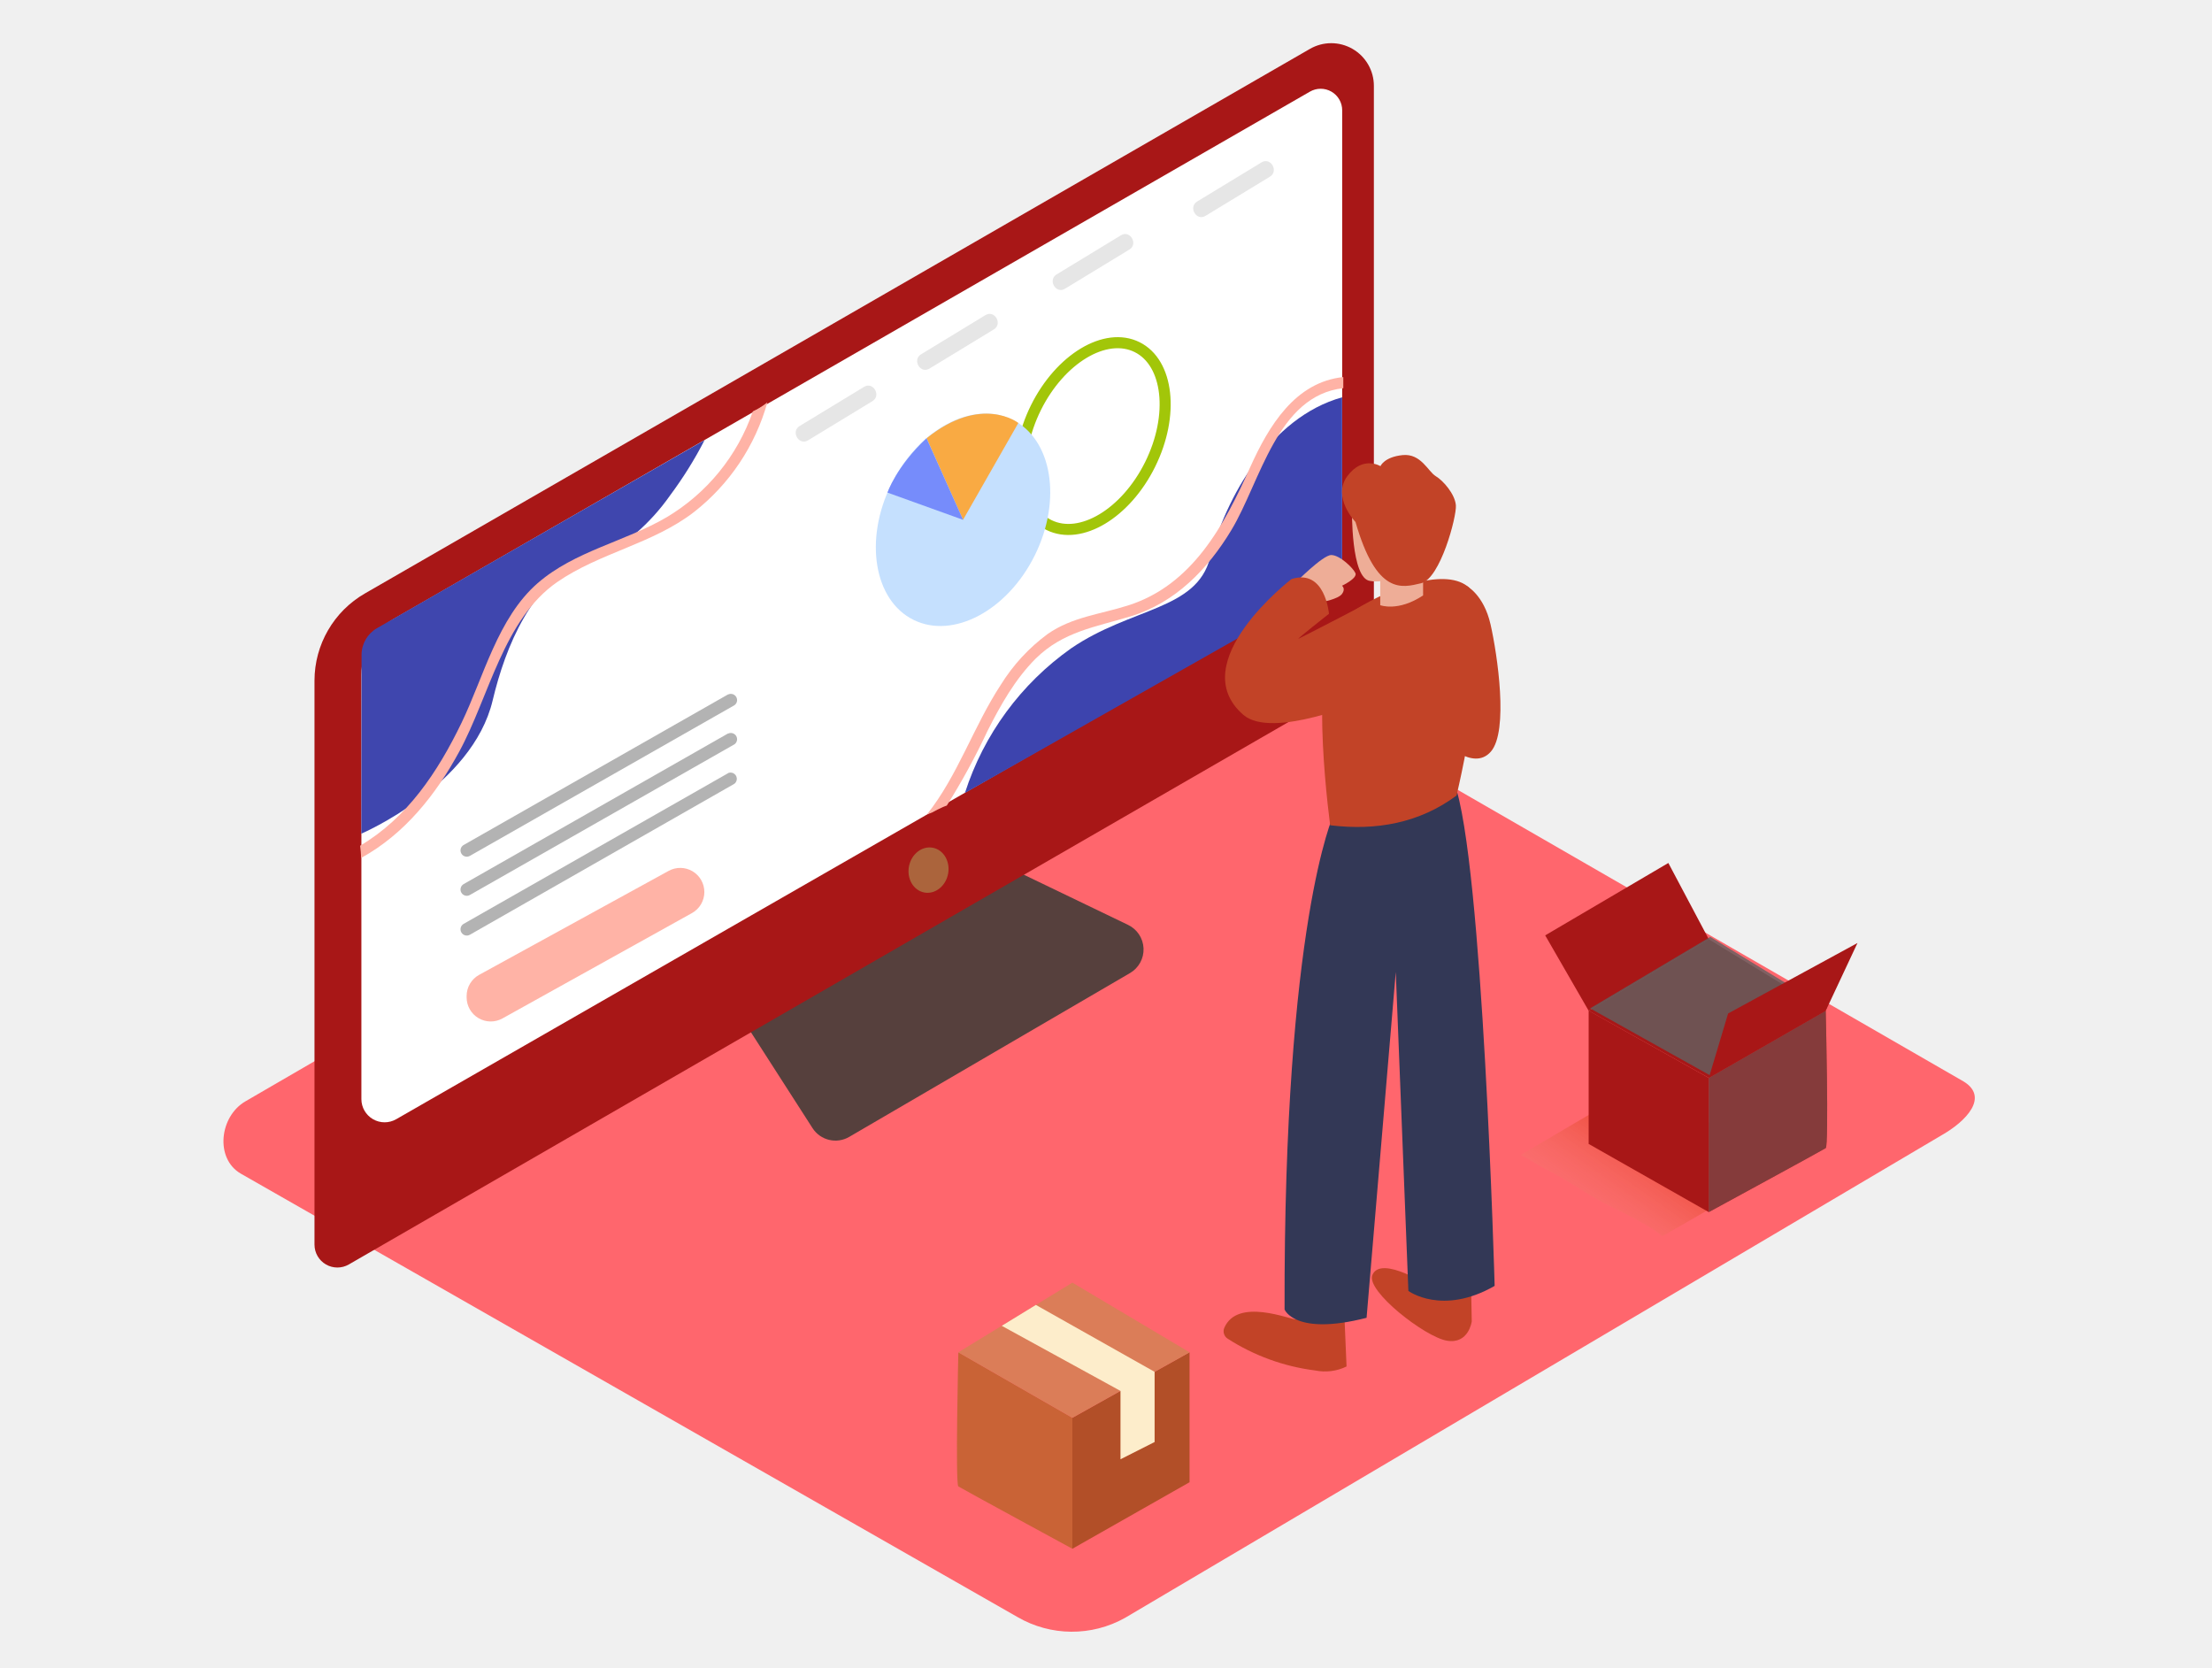
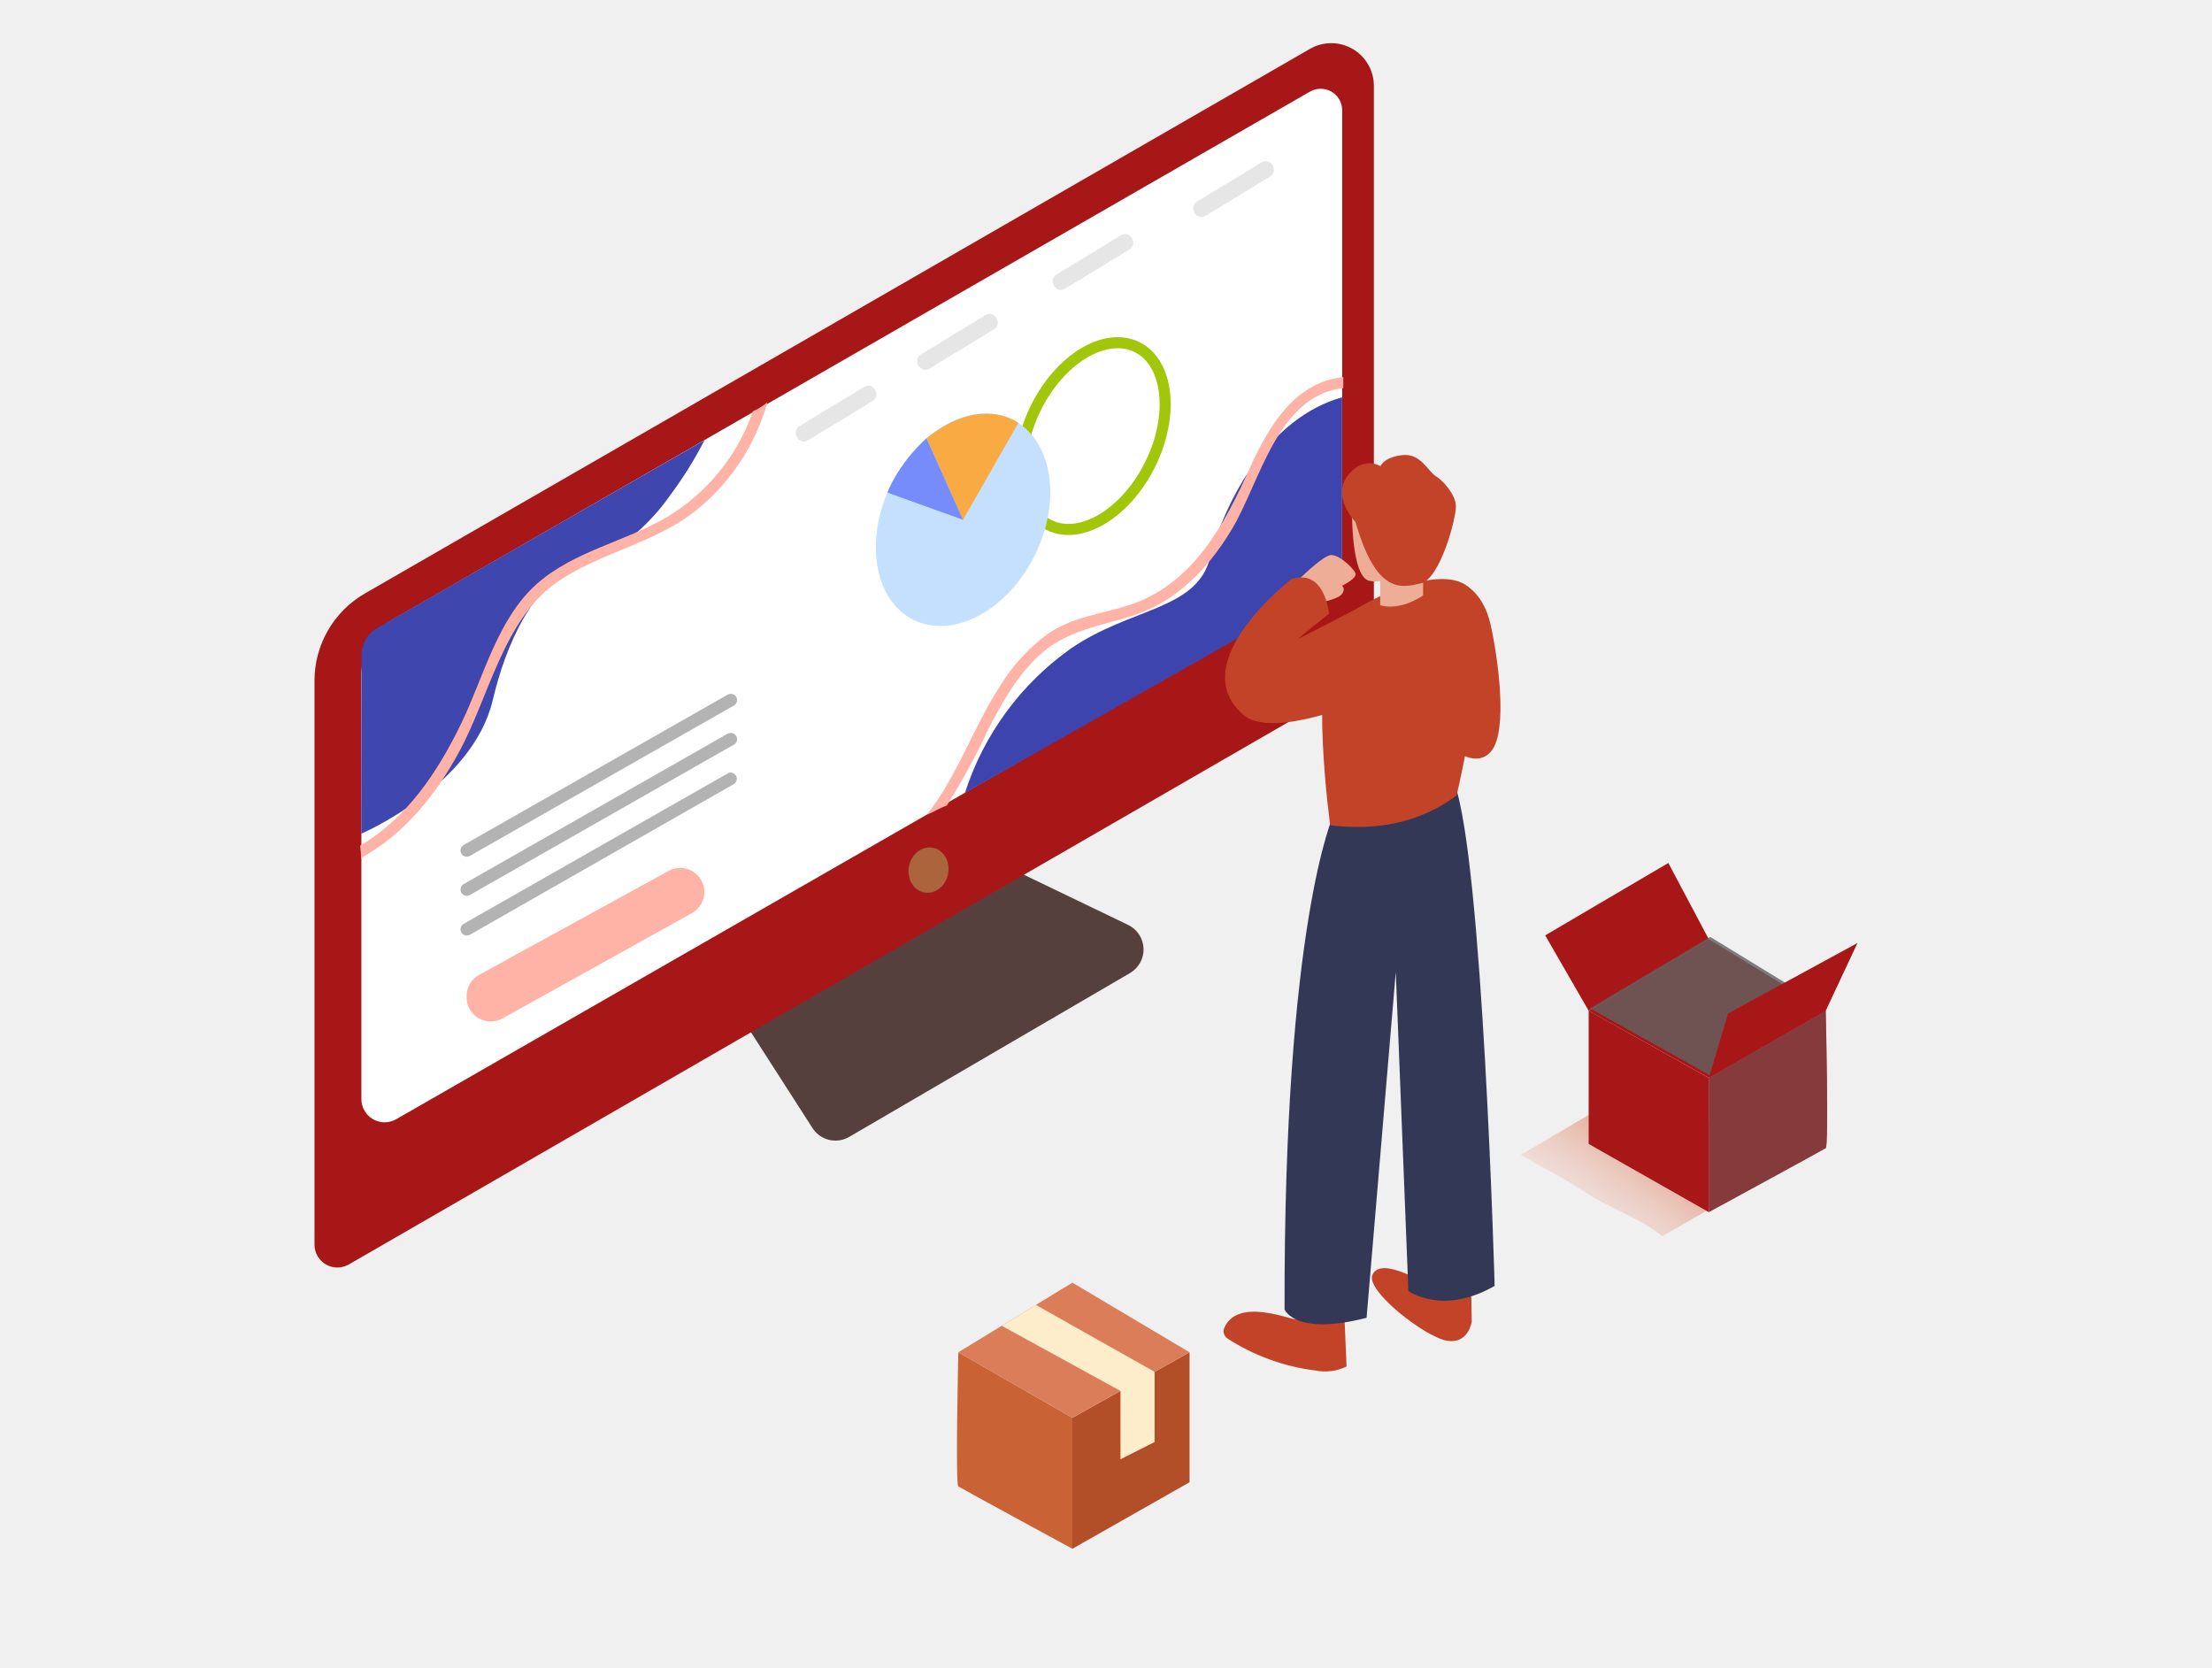
<svg xmlns="http://www.w3.org/2000/svg" id="Layer_2" data-name="Layer 2" viewBox="0 0 400 300" width="406" height="306" class="illustration styles_illustrationTablet__1DWOa">
  <defs>
    <linearGradient id="linear-gradient" x1="283.5" y1="234.25" x2="300.16" y2="210.55" gradientUnits="userSpaceOnUse">
      <stop offset="0" stop-color="#fff" stop-opacity="0" />
      <stop offset="1" stop-color="#d43500" />
    </linearGradient>
  </defs>
-   <path d="M203.45,291.79l147.5-87.17c4.7-2.64,8.72-7,4.15-9.8l-148-85.31c-2.22-1.38-5.59-2.28-7.85-1L44.38,198.4c-4.7,2.73-5.54,10.34-.84,13.07L184,291.65A19.61,19.61,0,0,0,203.45,291.79Z" fill="#ff666d" />
+   <path d="M203.45,291.79l147.5-87.17c4.7-2.64,8.72-7,4.15-9.8l-148-85.31c-2.22-1.38-5.59-2.28-7.85-1L44.38,198.4c-4.7,2.73-5.54,10.34-.84,13.07L184,291.65A19.61,19.61,0,0,0,203.45,291.79Z" fill="#0000" />
  <path d="M182.56,156.18,204,166.5a4.93,4.93,0,0,1,.35,8.7l-50.79,29.63a4.93,4.93,0,0,1-6.63-1.59L134.57,184" fill="#56403d" />
  <path d="M66,106.56,236.88,8.1a7.71,7.71,0,0,1,11.56,6.68V117.2a6.41,6.41,0,0,1-3.2,5.55L63.07,227.9a4.14,4.14,0,0,1-6.2-3.58v-102A18.2,18.2,0,0,1,66,106.56Z" fill="#a81717" />
  <path d="M236.86,15.84,71.17,111.18a11.62,11.62,0,0,0-5.82,10.07V198a4.2,4.2,0,0,0,6.28,3.64l169-97a4.14,4.14,0,0,0,2.08-3.59V19.22A3.89,3.89,0,0,0,236.86,15.84Z" fill="#fff" />
  <ellipse cx="167.92" cy="156.6" rx="4.12" ry="3.6" transform="translate(-17.62 291.87) rotate(-79.1)" fill="#ab643c" />
  <path d="M174.49,142.64a51.14,51.14,0,0,1,19.22-26.16c10.87-7.42,22.61-6.86,25.1-16.32,2.82-10.75,10.78-25.41,23.89-29.06v29.23a6.26,6.26,0,0,1-3.17,5.45Z" fill="#3d44ae" />
  <path d="M65.34,150s20.07-8.59,23.75-24.1c2.34-9.84,7.13-21.46,17-25.95,3-1.38,6.22-2.08,8.85-4.22a37.89,37.89,0,0,0,6.23-6.89,71.06,71.06,0,0,0,6.24-10l-59.23,34a5.57,5.57,0,0,0-2.8,4.83Z" fill="#3f46ae" />
  <path d="M242.91,68.23c0-.26,0-.52,0-.79-8.69.9-13.48,8.82-16.84,16.31-4.69,10.47-10.43,21.31-22.13,25-5,1.59-10.06,2.06-14.48,5.14a33,33,0,0,0-8.47,9.17c-4.93,7.51-7.79,16.46-13.36,23.45l.88-.32a22.26,22.26,0,0,1,2-1c.24-.11.47-.19.7-.27a124.13,124.13,0,0,0,7.35-13.47c2.35-4.66,5-9.38,8.71-13.09,5-4.93,10.82-5.71,17.2-7.66,8.06-2.46,13.94-8.52,18.2-15.59,5.27-8.75,8.28-24.34,20.24-25.66Z" fill="#ffb3a6" />
  <path d="M138.38,72.31a11.72,11.72,0,0,1-2.24,1.33,35.92,35.92,0,0,1-15.56,19.13c-7.54,4.43-16.64,6.1-23.36,11.94C90,111,87.48,121.64,83.44,130c-4.28,8.85-9.81,17.15-18.32,22.18a21.73,21.73,0,0,1,.19,2.21c7.85-4.33,13.49-11.4,17.75-19.25,5.38-9.91,8-23.9,17.68-30.62,7.69-5.32,17.29-6.91,24.75-12.67A38.22,38.22,0,0,0,138.77,72Z" fill="#ffb3a6" />
  <path d="M84.38,179.35v.25a4.36,4.36,0,0,0,6.48,3.81l34.27-19.05a4.36,4.36,0,0,0,2.24-3.81h0a4.36,4.36,0,0,0-6.46-3.82l-34.27,18.8A4.36,4.36,0,0,0,84.38,179.35Z" fill="#ffb3a6" />
  <path d="M131.64,124.83,83.82,152.06A1.13,1.13,0,0,0,85,154l47.82-27.23a1.13,1.13,0,0,0-1.14-1.94Z" fill="#b3b3b3" />
  <path d="M131.64,131.89,83.82,159.13A1.13,1.13,0,0,0,85,161.07l47.82-27.23a1.13,1.13,0,0,0-1.14-1.94Z" fill="#b3b3b3" />
  <path d="M131.64,139.08,83.82,166.32A1.13,1.13,0,0,0,85,168.26L132.77,141a1.13,1.13,0,0,0-1.14-1.94Z" fill="#b3b3b3" />
  <ellipse cx="197.65" cy="78.11" rx="17.95" ry="11.53" transform="translate(39.98 220.61) rotate(-63.67)" fill="none" stroke="#a2c609" stroke-miterlimit="10" stroke-width="2" />
  <ellipse cx="174.15" cy="93.25" rx="20.19" ry="14.48" transform="translate(13.33 207.97) rotate(-63.67)" fill="#c5e0fe" />
  <path d="M174.15,93.25l10-17.51s-6.63-5.23-16.59,2.76Z" fill="#f9aa43" />
  <path d="M174.15,93.25l-13.67-4.92s1.58-4.68,7.06-9.83Z" fill="#768cfb" />
  <path d="M146.12,78.88l11.64-7.08c1.65-1,.14-3.6-1.51-2.59L144.6,76.29c-1.65,1-.14,3.6,1.51,2.59Z" fill="#e6e6e6" />
  <path d="M192.58,51.47l11.64-7.08c1.65-1,.14-3.6-1.51-2.59l-11.64,7.08c-1.65,1-.14,3.6,1.51,2.59Z" fill="#e6e6e6" />
  <path d="M218,38.29l11.64-7.08c1.65-1,.14-3.6-1.51-2.59L216.48,35.7c-1.65,1-.14,3.6,1.51,2.59Z" fill="#e6e6e6" />
  <path d="M168.07,65.91l11.64-7.08c1.65-1,.14-3.6-1.51-2.59l-11.64,7.08c-1.65,1-.14,3.6,1.51,2.59Z" fill="#e6e6e6" />
  <path d="M193.92,279.3V255.62l21.19-11.84v23.49Z" fill="#b24f28" />
  <path d="M193.92,255.62l-20.62-11.84s-.57,23.87,0,24.25,20.62,11.27,20.62,11.27Z" fill="#c96336" />
  <polygon points="173.29 243.78 193.92 231.18 215.11 243.78 193.92 255.62 173.29 243.78" fill="#db7d58" />
  <polygon points="181.15 238.99 202.62 250.76 202.62 263.12 208.79 260 208.79 247.31 187.32 235.21 181.15 238.99" fill="#fdedcb" />
  <path d="M239.08,108.11s2.9-.51,3.6-1.46,0-1.48,0-1.48,2.85-1.35,2.42-2.29-2.83-3.26-4.37-3.26-6.52,5.06-6.52,5.06" fill="#eead97" />
  <path d="M235.5,236.83a1.1,1.1,0,0,1-1.12,1c-1,.08-10.62-4.05-13,1.55a1.59,1.59,0,0,0,.63,1.94,38,38,0,0,0,15.8,5.74,8.89,8.89,0,0,0,5.69-.72l-.45-10.56Z" fill="#c24327" />
  <path d="M258.72,231.94s-9-5.86-10.55-2.14c-1.21,2.87,9.53,11.22,13.48,11.88s4.49-3.49,4.49-3.49l-.13-6.81" fill="#c24327" />
  <path d="M241.13,146.65s-9,19.38-8.84,89.38c0,0,1.83,4.84,14.83,1.51L252.4,175l2.28,57.68s6.11,4.53,15.6-.91c0,0-2.13-77.17-7.32-91" fill="#333856" />
  <path d="M263.39,143.11c2.25-9.53,6.89-34.14,1.92-37.89-4.33-3.27-14.42.28-22.13,5.49-6.32,4.27-3.74,29.14-2.65,37.77C248.91,149.51,256.72,148.05,263.39,143.11Z" fill="#c24327" />
  <path d="M265.15,105.17s3.16,1.56,4.39,7,3.3,19.28.05,23-8.82-2-9.23-2.39" fill="#c24327" />
  <path d="M246.88,108.54s-11.69,6.08-12.07,6.21,5.51-4.51,5.51-4.51-.67-8.21-6.77-6.28c0,0-19.65,15.09-8.71,24.56,5.23,4.52,22-2.67,22-2.67" fill="#c24327" />
  <path d="M244.48,91.31s-.22,12.65,3.31,13a6.5,6.5,0,0,0,6.91-3.6" fill="#eead97" />
  <path d="M249.59,102.69v6s3.23,1.24,7.75-1.77V102" fill="#eead97" />
  <path d="M245.12,93.65s-4.3-4.47-1.49-8.28,6-1.82,6-1.82.66-1.66,4-2,4.63,3,6,3.81,3.48,3.26,3.64,5.27-2.81,13.26-6.29,14.09S248.93,106.89,245.12,93.65Z" fill="#c24327" />
  <path d="M278.28,210a81.4,81.4,0,0,1,8.14,4.7c4.15,2.76,10.34,4.92,14.17,8.1l29.82-17.15-40.24-6.49L275,208.09Q276.68,209,278.28,210Z" opacity="0.32" fill="url(#linear-gradient)" />
  <path d="M309,218.43V194.16L287.28,182V206.1Z" fill="#a81717" />
  <path d="M309,194.16,330.15,182s.59,24.47,0,24.86S309,218.43,309,218.43Z" fill="#a81717" />
  <polygon points="330.15 182.02 309.01 169.1 287.28 182.02 309.01 194.16 330.15 182.02" fill="#a81717" />
  <polygon points="287.28 182.02 279.42 168.39 301.69 155.3 309.01 169.1 287.28 182.02" fill="#a81717" />
  <path d="M309,194.16,330.15,182s.59,24.47,0,24.86S309,218.43,309,218.43Z" fill="#606060" opacity="0.49" />
  <polygon points="330.41 181.59 309.27 168.67 287.54 181.59 309.27 193.73 330.41 181.59" fill="#606060" opacity="0.8" />
  <polygon points="330.15 182.02 335.89 169.77 312.5 182.51 309.01 194.16 330.15 182.02" fill="#a81717" />
</svg>
